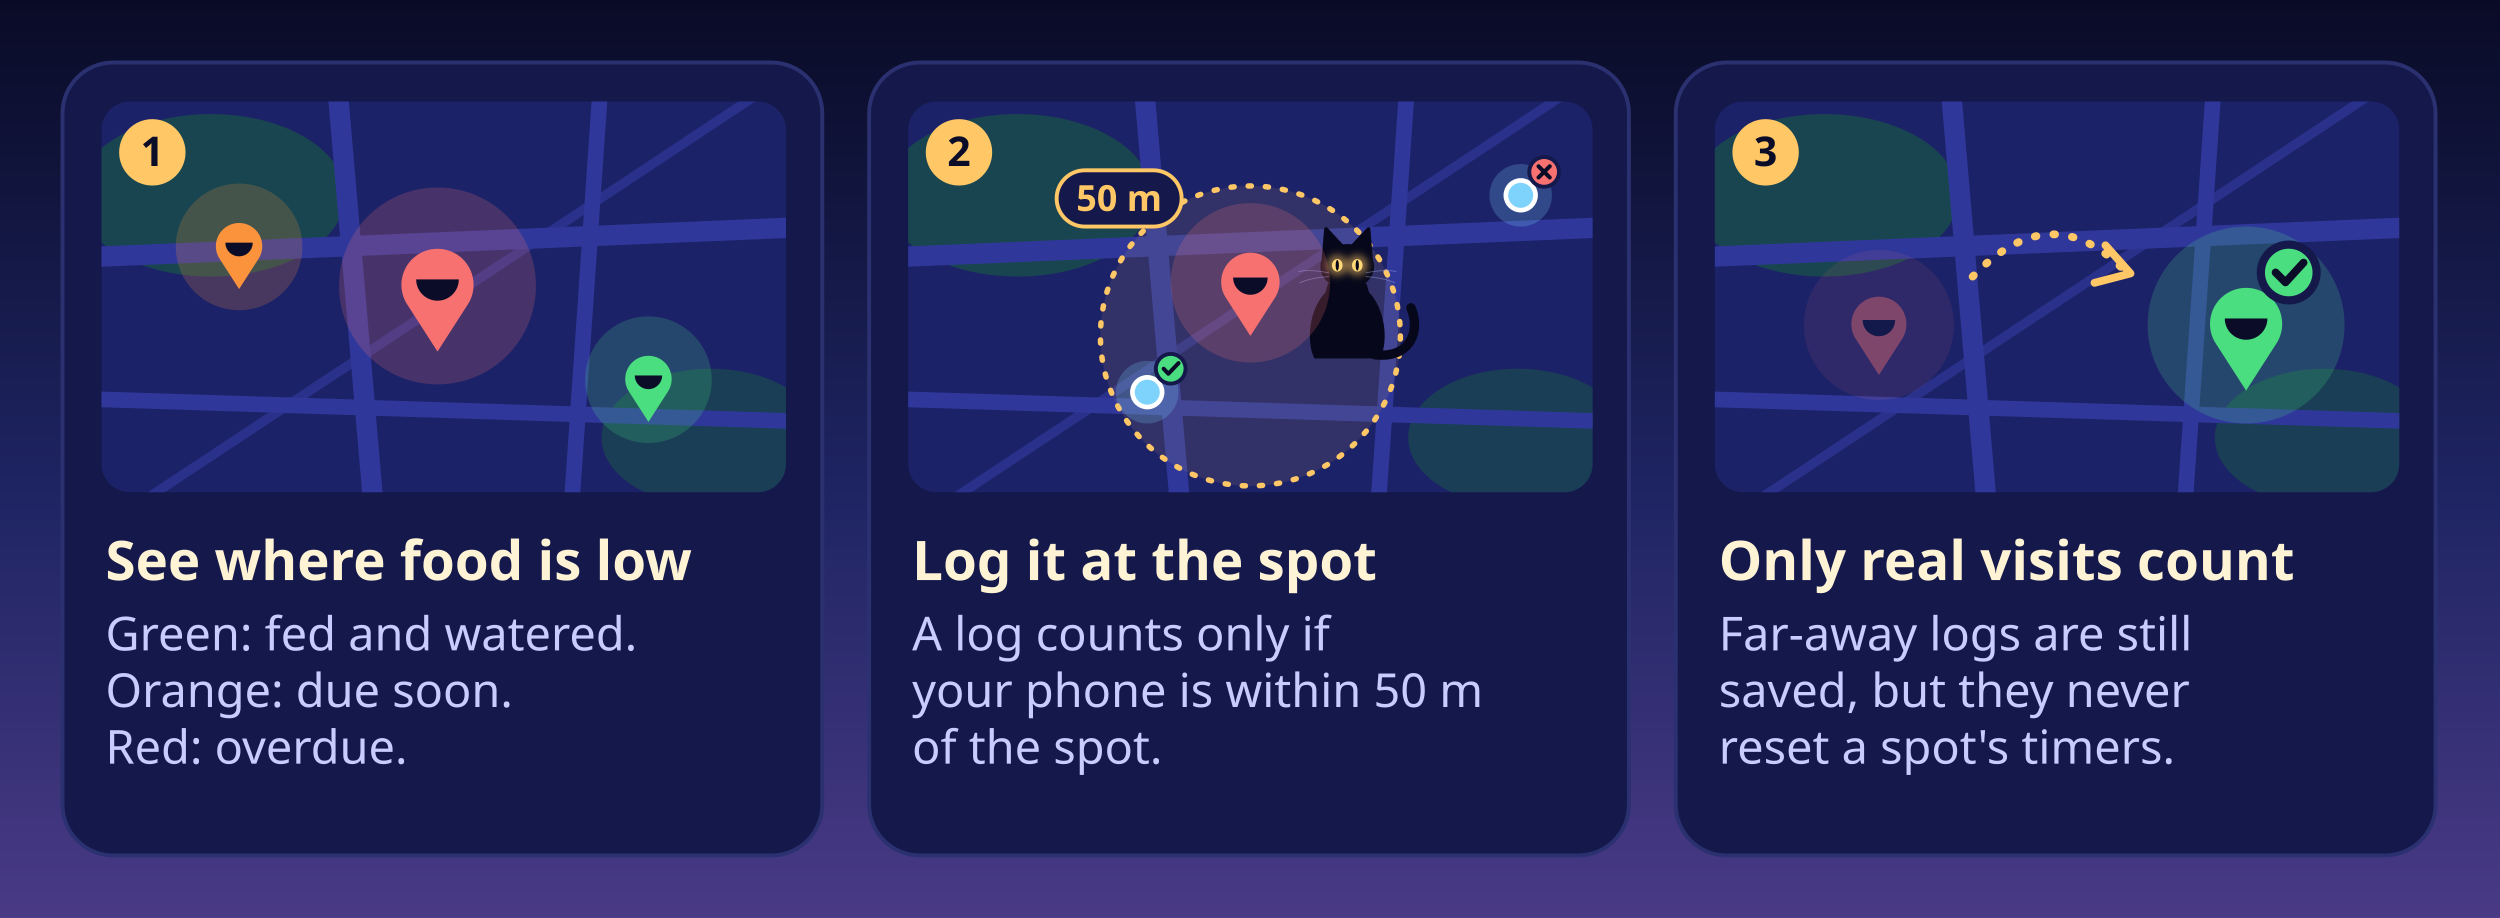
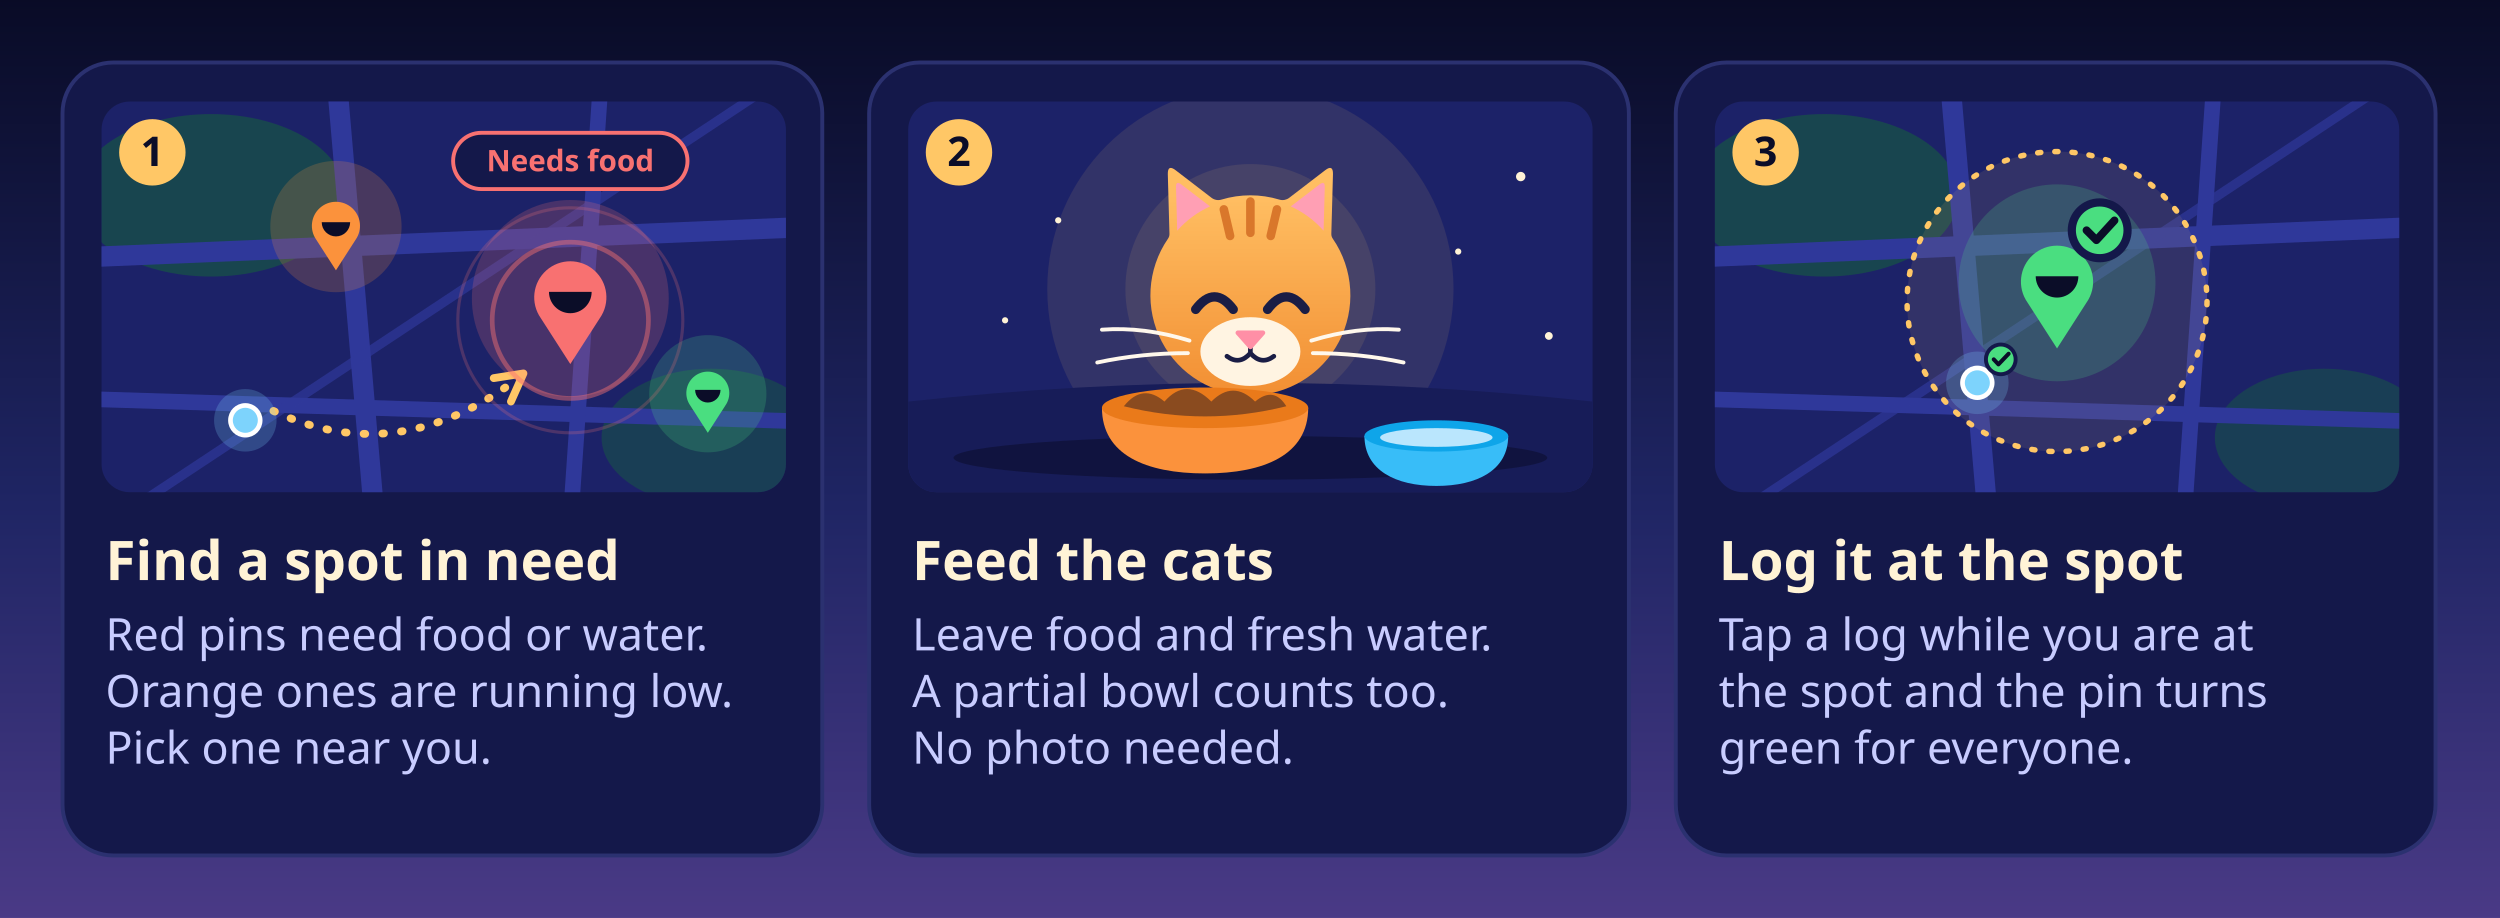
<svg xmlns="http://www.w3.org/2000/svg" viewBox="0 0 1280 470" width="1280" height="470" role="img" aria-labelledby="t d">
  <defs>
    <linearGradient id="sky" x1="0" y1="0" x2="0" y2="1">
      <stop offset="0" stop-color="#090b26" />
      <stop offset=".55" stop-color="#1f2564" />
      <stop offset="1" stop-color="#4a3a86" />
    </linearGradient>
-     <radialGradient id="moon" cx=".4" cy=".35" r=".75">
-       <stop offset="0" stop-color="#fffbe8" />
-       <stop offset="1" stop-color="#ffe5a3" />
-     </radialGradient>
-     <radialGradient id="moonglow">
-       <stop offset="0" stop-color="#ffe9b0" stop-opacity=".38" />
-       <stop offset="1" stop-color="#ffe9b0" stop-opacity="0" />
-     </radialGradient>
-     <radialGradient id="sigdisc">
-       <stop offset="0" stop-color="#fffbe6" />
-       <stop offset=".75" stop-color="#fff0bd" />
-       <stop offset="1" stop-color="#ffe6a0" />
-     </radialGradient>
-     <radialGradient id="sigglow">
-       <stop offset="0" stop-color="#fff3c8" stop-opacity=".34" />
-       <stop offset="1" stop-color="#fff3c8" stop-opacity="0" />
-     </radialGradient>
-     <filter id="blur" x="-50%" y="-50%" width="200%" height="200%">
-       <feGaussianBlur stdDeviation="6" />
-     </filter>
+     <linearGradient id="cat-fur" gradientUnits="userSpaceOnUse" x1="0" y1="104" x2="0" y2="360">
+       <stop offset="0" stop-color="#ffbe62" />
+       <stop offset="1" stop-color="#f28f33" />
+     </linearGradient>
+     <path id="inner-ear" d="M162.3 149.3 L160.8 93.7 Q160.5 84.7 167.7 90.2 L204.3 118.2 A125 125 0 0 0 162.3 149.3 Z" fill="#ff9fb4" />
  </defs>
  <rect width="1280" height="470" fill="url(#sky)" />
  <g font-family="Rubik, 'Segoe UI', system-ui, sans-serif">
    <g>
      <rect x="32" y="32" width="389" height="406" rx="26" fill="#14184a" stroke="#2b3170" stroke-width="2" />
      <g transform="translate(52 52) scale(0.8)">
        <clipPath id="clip0">
          <rect width="438" height="250" rx="18" />
        </clipPath>
        <g clip-path="url(#clip0)">
          <rect width="438" height="250" fill="#1c2268" />
          <ellipse cx="70" cy="60" rx="86" ry="52" fill="#175047" opacity=".75" />
          <ellipse cx="390" cy="215" rx="70" ry="44" fill="#175047" opacity=".6" />
          <g stroke="#2f389a" stroke-linecap="round" fill="none">
            <path d="M-20 100 L458 80" stroke-width="13" />
            <path d="M-20 190 L458 205" stroke-width="10" />
            <path d="M150 -20 L175 270" stroke-width="13" />
            <path d="M320 -20 L300 270" stroke-width="10" />
            <path d="M20 260 L428 -10" stroke-width="6" opacity=".7" />
          </g>
-           <g transform="translate(215 160) scale(2.1)" opacity="1.0">
+           <g transform="translate(150 108) scale(1.4)">
+             <circle cx="0" cy="-20" r="30" fill="#fb923c" opacity=".2" />
+             <path d="M0 0 L-9 -14 A11 11 0 1 1 9 -14 Z" fill="#fb923c" />
+             <path d="M-6.5 -22 H6.5 A6.5 6.5 0 0 1 -6.5 -22 Z" fill="#0b0d28" />
+           </g>
+           <g transform="translate(388 212) scale(1.25)">
+             <circle cx="0" cy="-20" r="30" fill="#4ade80" opacity=".2" />
+             <path d="M0 0 L-9 -14 A11 11 0 1 1 9 -14 Z" fill="#4ade80" />
+             <path d="M-6.5 -22 H6.5 A6.5 6.5 0 0 1 -6.5 -22 Z" fill="#0b0d28" />
+           </g>
+           <path d="M110 198 Q190 236 268 176" fill="none" stroke="#ffc766" stroke-width="5" stroke-linecap="round" stroke-dasharray="1 11" />
+           <path d="M262 192 L270 174 L251 177" fill="none" stroke="#ffc766" stroke-width="5" stroke-linecap="round" stroke-linejoin="round" />
+           <circle cx="300" cy="140" r="50" fill="none" stroke="#f87171" stroke-width="3" opacity=".45" />
+           <circle cx="300" cy="140" r="72" fill="none" stroke="#f87171" stroke-width="2" opacity=".22" />
+           <g transform="translate(300 168) scale(2.1)">
            <circle cx="0" cy="-20" r="30" fill="#f87171" opacity=".2" />
            <path d="M0 0 L-9 -14 A11 11 0 1 1 9 -14 Z" fill="#f87171" />
            <path d="M-6.5 -22 H6.5 A6.5 6.5 0 0 1 -6.5 -22 Z" fill="#0b0d28" />
          </g>
-           <g transform="translate(88 120) scale(1.35)" opacity="1.0">
-             <circle cx="0" cy="-20" r="30" fill="#fb923c" opacity=".2" />
-             <path d="M0 0 L-9 -14 A11 11 0 1 1 9 -14 Z" fill="#fb923c" />
-             <path d="M-6.5 -22 H6.5 A6.5 6.5 0 0 1 -6.5 -22 Z" fill="#0b0d28" />
+           <g transform="translate(300 38)">
+             <rect x="-75.0" y="-18" width="150" height="36" rx="18" fill="#14184a" stroke="#f87171" stroke-width="2.5" />
+             <text y="6.6" text-anchor="middle" font-size="19" font-weight="700" fill="#f87171">Needs food</text>
          </g>
-           <g transform="translate(350 205) scale(1.35)" opacity="1.0">
-             <circle cx="0" cy="-20" r="30" fill="#4ade80" opacity=".2" />
-             <path d="M0 0 L-9 -14 A11 11 0 1 1 9 -14 Z" fill="#4ade80" />
-             <path d="M-6.5 -22 H6.5 A6.5 6.5 0 0 1 -6.5 -22 Z" fill="#0b0d28" />
+           <g transform="translate(92 204)">
+             <circle r="20" fill="#7dd3fc" opacity=".22" />
+             <circle r="9.5" fill="#7dd3fc" stroke="#fff" stroke-width="3" />
          </g>
        </g>
      </g>
      <g transform="translate(78 78)">
        <circle r="17" fill="#ffc766" />
-         <text y="7" text-anchor="middle" font-size="21" font-weight="800" fill="#0b0d28">1</text>
+         <text y="7" text-anchor="middle" font-size="21" font-weight="700" fill="#0b0d28">1</text>
      </g>
-       <text x="54" y="297" font-size="28" font-weight="700" fill="#fff3d6">See where food is low</text>
-       <text x="54" y="333" font-size="24" font-weight="500" fill="#c8ccff">
-         <tspan x="54" dy="0">Green: fed and watered.</tspan>
-         <tspan x="54" dy="29">Orange: due soon.</tspan>
-         <tspan x="54" dy="29">Red: overdue.</tspan>
+       <text x="54" y="297" font-size="28" font-weight="700" fill="#fff3d6">Find a spot in need</text>
+       <text x="54" y="333" font-size="23" font-weight="400" fill="#c8ccff">
+         <tspan x="54" dy="0">Red pins need food or water.</tspan>
+         <tspan x="54" dy="29">Orange ones are running low.</tspan>
+         <tspan x="54" dy="29">Pick one near you.</tspan>
      </text>
    </g>
    <g>
      <rect x="445" y="32" width="389" height="406" rx="26" fill="#14184a" stroke="#2b3170" stroke-width="2" />
      <g transform="translate(465 52) scale(0.8)">
        <clipPath id="clip1">
          <rect width="438" height="250" rx="18" />
        </clipPath>
        <g clip-path="url(#clip1)">
          <rect width="438" height="250" fill="#1c2268" />
-           <ellipse cx="70" cy="60" rx="86" ry="52" fill="#175047" opacity=".75" />
-           <ellipse cx="390" cy="215" rx="70" ry="44" fill="#175047" opacity=".6" />
-           <g stroke="#2f389a" stroke-linecap="round" fill="none">
-             <path d="M-20 100 L458 80" stroke-width="13" />
-             <path d="M-20 190 L458 205" stroke-width="10" />
-             <path d="M150 -20 L175 270" stroke-width="13" />
-             <path d="M320 -20 L300 270" stroke-width="10" />
-             <path d="M20 260 L428 -10" stroke-width="6" opacity=".7" />
+           <circle cx="219" cy="120" r="130" fill="#ffc766" opacity=".1" />
+           <circle cx="219" cy="120" r="80" fill="#ffc766" opacity=".1" />
+           <g fill="#fff3d6">
+             <circle cx="40" cy="40" r="2.5" />
+             <circle cx="96" cy="76" r="2" />
+             <circle cx="392" cy="48" r="3" />
+             <circle cx="352" cy="96" r="2" />
+             <circle cx="62" cy="140" r="2" />
+             <circle cx="410" cy="150" r="2.5" />
          </g>
-           <circle cx="219" cy="150" r="96" fill="#ffc766" fill-opacity=".1" stroke="#ffc766" stroke-width="3.5" stroke-dasharray="2 9" stroke-linecap="round" />
-           <g transform="translate(281 164) scale(0.4)">
-             <g fill="#06071a" stroke="#06071a" stroke-linejoin="round">
-               <path d="M-52 0 C-66 -30 -58 -80 -34 -104 L-30 -118 L30 -118 L34 -104 C58 -80 66 -30 52 0 Z" stroke-width="2" />
-               <ellipse cx="0" cy="-146" rx="43" ry="36" stroke="none" />
-               <path d="M-38 -158 L-34 -206 L-6 -176 Z" stroke-width="6" />
-               <path d="M38 -158 L34 -206 L6 -176 Z" stroke-width="6" />
-             </g>
-             <path d="M44 -5 C100 2 118 -42 102 -80" fill="none" stroke="#06071a" stroke-width="15" stroke-linecap="round" />
-             <g opacity=".5" filter="url(#blur)">
-               <circle cx="-16" cy="-148" r="17" fill="#ffc766" />
-               <circle cx="16" cy="-148" r="17" fill="#ffc766" />
-             </g>
-             <g fill="#ffd978">
-               <ellipse cx="-16" cy="-148" rx="8.5" ry="10" />
-               <ellipse cx="16" cy="-148" rx="8.5" ry="10" />
-             </g>
-             <g fill="#06071a">
-               <ellipse cx="-16" cy="-148" rx="2.6" ry="8.5" />
-               <ellipse cx="16" cy="-148" rx="2.6" ry="8.5" />
-             </g>
-             <g stroke="#9aa0e6" stroke-opacity=".5" stroke-width="1.4" stroke-linecap="round" fill="none">
-               <path d="M-30 -136 Q-60 -142 -78 -138" />
-               <path d="M-30 -130 Q-58 -128 -76 -120" />
-               <path d="M30 -136 Q60 -142 78 -138" />
-               <path d="M30 -130 Q58 -128 76 -120" />
+           <path d="M0 192 Q219 168 438 192 V250 H0 Z" fill="#171c58" />
+           <ellipse cx="219" cy="228" rx="190" ry="14" fill="#05061a" opacity=".4" />
+           <g transform="translate(219 124) scale(0.5)">
+             <g transform="translate(-256 -232)">
+               <path d="M256.0 360.0 A128 128 0 0 0 361.4 159.4 A10 10 0 0 1 359.6 153.4 L361.7 77.0 Q362.0 64.0 351.7 71.9 L305.7 107.2 A14 14 0 0 1 293.1 109.5 A128 128 0 0 0 218.9 109.5 A14 14 0 0 1 206.3 107.2 L160.3 71.9 Q150.0 64.0 150.3 77.0 L152.4 153.4 A10 10 0 0 1 150.6 159.4 A128 128 0 0 0 256.0 360.0 Z" fill="url(#cat-fur)" />
+               <use href="#inner-ear" />
+               <use href="#inner-ear" transform="matrix(-1 0 0 1 512 0)" />
+               <g stroke="#d9772b" stroke-width="11" stroke-linecap="round" fill="none">
+                 <path d="M256 112 V152" />
+                 <path d="M222 122 L230 156" />
+                 <path d="M290 122 L282 156" />
+               </g>
+               <ellipse cx="256" cy="304" rx="64" ry="44" fill="#fff4e2" />
+               <g stroke="#1a1d45" stroke-linecap="round" stroke-linejoin="round" fill="none">
+                 <path d="M186 250 Q210 218 234 250" stroke-width="12" />
+                 <path d="M278 250 Q302 218 326 250" stroke-width="12" />
+                 <path d="M256 296 V306 M256 306 Q242 322 226 310 M256 306 Q270 322 286 310" stroke-width="6" />
+               </g>
+               <path d="M240 280 H272 L256 298 Z" fill="#ff8fa6" stroke="#ff8fa6" stroke-width="6" stroke-linejoin="round" />
+               <g stroke="#fff8ec" stroke-width="5" stroke-linecap="round" fill="none">
+                 <path d="M178 290 Q120 272 66 276" />
+                 <path d="M176 306 Q116 306 60 318" />
+                 <path d="M334 290 Q392 272 446 276" />
+                 <path d="M336 306 Q396 306 452 318" />
+               </g>
            </g>
          </g>
-           <g transform="translate(219 150) scale(1.7)" opacity="1.0">
-             <circle cx="0" cy="-20" r="30" fill="#f87171" opacity=".2" />
-             <path d="M0 0 L-9 -14 A11 11 0 1 1 9 -14 Z" fill="#f87171" />
-             <path d="M-6.5 -22 H6.5 A6.5 6.5 0 0 1 -6.5 -22 Z" fill="#0b0d28" />
+           <g transform="translate(190 196)">
+             <path d="M-66 0 H66 C66 30 38 42 0 42 C-38 42 -66 30 -66 0 Z" fill="#fb923c" />
+             <ellipse cx="0" cy="0" rx="66" ry="13" fill="#ea7a1a" />
+             <path d="M-52 -1 Q-40 -16 -26 -4 Q-12 -20 4 -4 Q18 -18 32 -4 Q44 -14 52 -1 Q0 12 -52 -1 Z" fill="#8a4b1f" />
          </g>
-           <g transform="translate(153 186)">
-             <circle r="20" fill="#7dd3fc" opacity=".22" />
-             <circle r="9.5" fill="#7dd3fc" stroke="#fff" stroke-width="3" />
-             <g transform="translate(15 -15)">
-               <circle r="9.5" fill="#4ade80" stroke="#14184a" stroke-width="2.5" />
-               <path d="M-4.5 0 L-1.5 3.2 L5 -3.6" fill="none" stroke="#0b0d28" stroke-width="2.6" stroke-linecap="round" stroke-linejoin="round" />
-             </g>
-           </g>
-           <g transform="translate(392 60)">
-             <circle r="20" fill="#7dd3fc" opacity=".22" />
-             <circle r="9.5" fill="#7dd3fc" stroke="#fff" stroke-width="3" />
-             <g transform="translate(15 -15)">
-               <circle r="9.5" fill="#f87171" stroke="#14184a" stroke-width="2.5" />
-               <path d="M-3.6 -3.6 L3.6 3.6 M3.6 -3.6 L-3.6 3.6" stroke="#0b0d28" stroke-width="2.6" stroke-linecap="round" />
-             </g>
-           </g>
-           <g transform="translate(135 62)">
-             <rect x="-40" y="-18" width="80" height="36" rx="18" fill="#14184a" stroke="#ffc766" stroke-width="2.5" />
-             <text y="8" text-anchor="middle" font-size="23" font-weight="700" fill="#ffc766">50 m</text>
+           <g transform="translate(338 214)">
+             <path d="M-46 0 H46 C46 22 26 32 0 32 C-26 32 -46 22 -46 0 Z" fill="#38bdf8" />
+             <ellipse cx="0" cy="0" rx="46" ry="10" fill="#0ea5e9" />
+             <ellipse cx="0" cy="1" rx="36" ry="6" fill="#bae6fd" />
          </g>
        </g>
      </g>
      <g transform="translate(491 78)">
        <circle r="17" fill="#ffc766" />
-         <text y="7" text-anchor="middle" font-size="21" font-weight="800" fill="#0b0d28">2</text>
+         <text y="7" text-anchor="middle" font-size="21" font-weight="700" fill="#0b0d28">2</text>
      </g>
-       <text x="467" y="297" font-size="28" font-weight="700" fill="#fff3d6">Log it at the spot</text>
-       <text x="467" y="333" font-size="24" font-weight="500" fill="#c8ccff">
-         <tspan x="467" dy="0">A log counts only if</tspan>
-         <tspan x="467" dy="29">your phone is within 50 m</tspan>
-         <tspan x="467" dy="29">of the spot.</tspan>
+       <text x="467" y="297" font-size="28" font-weight="700" fill="#fff3d6">Feed the cats</text>
+       <text x="467" y="333" font-size="23" font-weight="400" fill="#c8ccff">
+         <tspan x="467" dy="0">Leave food and fresh water.</tspan>
+         <tspan x="467" dy="29">A partial bowl counts too.</tspan>
+         <tspan x="467" dy="29">No photo needed.</tspan>
      </text>
    </g>
    <g>
      <rect x="858" y="32" width="389" height="406" rx="26" fill="#14184a" stroke="#2b3170" stroke-width="2" />
      <g transform="translate(878 52) scale(0.8)">
        <clipPath id="clip2">
          <rect width="438" height="250" rx="18" />
        </clipPath>
        <g clip-path="url(#clip2)">
          <rect width="438" height="250" fill="#1c2268" />
          <ellipse cx="70" cy="60" rx="86" ry="52" fill="#175047" opacity=".75" />
          <ellipse cx="390" cy="215" rx="70" ry="44" fill="#175047" opacity=".6" />
          <g stroke="#2f389a" stroke-linecap="round" fill="none">
            <path d="M-20 100 L458 80" stroke-width="13" />
            <path d="M-20 190 L458 205" stroke-width="10" />
            <path d="M150 -20 L175 270" stroke-width="13" />
            <path d="M320 -20 L300 270" stroke-width="10" />
            <path d="M20 260 L428 -10" stroke-width="6" opacity=".7" />
          </g>
-           <g transform="translate(105 175) scale(1.6)" opacity="0.45">
-             <circle cx="0" cy="-20" r="30" fill="#f87171" opacity=".2" />
-             <path d="M0 0 L-9 -14 A11 11 0 1 1 9 -14 Z" fill="#f87171" />
-             <path d="M-6.5 -22 H6.5 A6.5 6.5 0 0 1 -6.5 -22 Z" fill="#0b0d28" />
-           </g>
-           <path d="M165 112 Q215 60 262 108" fill="none" stroke="#ffc766" stroke-width="5" stroke-linecap="round" stroke-dasharray="1 11" />
-           <path d="M250 92 L266 110 L243 116" fill="none" stroke="#ffc766" stroke-width="5" stroke-linecap="round" stroke-linejoin="round" />
-           <g transform="translate(340 185) scale(2.1)" opacity="1.0">
+           <circle cx="219" cy="128" r="96" fill="#ffc766" fill-opacity=".1" stroke="#ffc766" stroke-width="3.5" stroke-dasharray="2 9" stroke-linecap="round" />
+           <g transform="translate(219 158) scale(2.1)">
            <circle cx="0" cy="-20" r="30" fill="#4ade80" opacity=".2" />
            <path d="M0 0 L-9 -14 A11 11 0 1 1 9 -14 Z" fill="#4ade80" />
            <path d="M-6.5 -22 H6.5 A6.5 6.5 0 0 1 -6.5 -22 Z" fill="#0b0d28" />
            <g transform="translate(13 -36)">
              <circle r="8.5" fill="#4ade80" stroke="#14184a" stroke-width="2.5" />
              <path d="M-4 0 L-1 3 L4.5 -3" fill="none" stroke="#0b0d28" stroke-width="2.4" stroke-linecap="round" stroke-linejoin="round" />
            </g>
          </g>
+           <g transform="translate(168 180)">
+             <circle r="20" fill="#7dd3fc" opacity=".22" />
+             <circle r="9.5" fill="#7dd3fc" stroke="#fff" stroke-width="3" />
+             <g transform="translate(15 -15)">
+               <circle r="9.5" fill="#4ade80" stroke="#14184a" stroke-width="2.5" />
+               <path d="M-4.5 0 L-1.5 3.2 L5 -3.6" fill="none" stroke="#0b0d28" stroke-width="2.6" stroke-linecap="round" stroke-linejoin="round" />
+             </g>
+           </g>
        </g>
      </g>
      <g transform="translate(904 78)">
        <circle r="17" fill="#ffc766" />
-         <text y="7" text-anchor="middle" font-size="21" font-weight="800" fill="#0b0d28">3</text>
+         <text y="7" text-anchor="middle" font-size="21" font-weight="700" fill="#0b0d28">3</text>
      </g>
-       <text x="880" y="297" font-size="28" font-weight="700" fill="#fff3d6">Only real visits count</text>
-       <text x="880" y="333" font-size="24" font-weight="500" fill="#c8ccff">
-         <tspan x="880" dy="0">Far-away logs are still</tspan>
-         <tspan x="880" dy="29">saved, but they never</tspan>
-         <tspan x="880" dy="29">reset a spot's timers.</tspan>
+       <text x="880" y="297" font-size="28" font-weight="700" fill="#fff3d6">Log it at the spot</text>
+       <text x="880" y="333" font-size="23" font-weight="400" fill="#c8ccff">
+         <tspan x="880" dy="0">Tap a log while you are at</tspan>
+         <tspan x="880" dy="29">the spot and the pin turns</tspan>
+         <tspan x="880" dy="29">green for everyone.</tspan>
      </text>
    </g>
  </g>
</svg>
